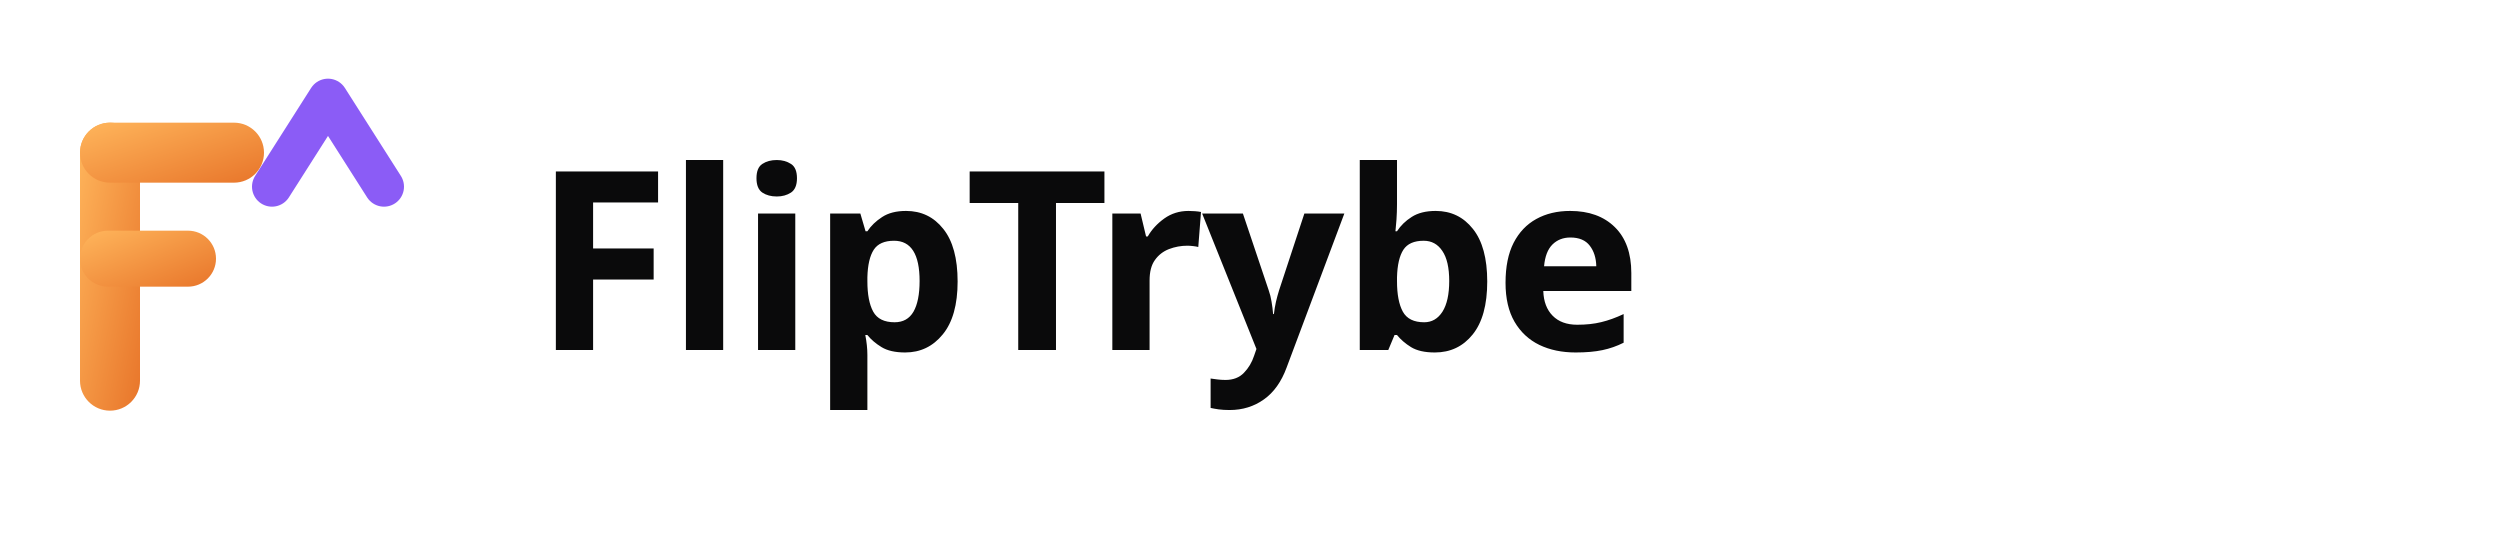
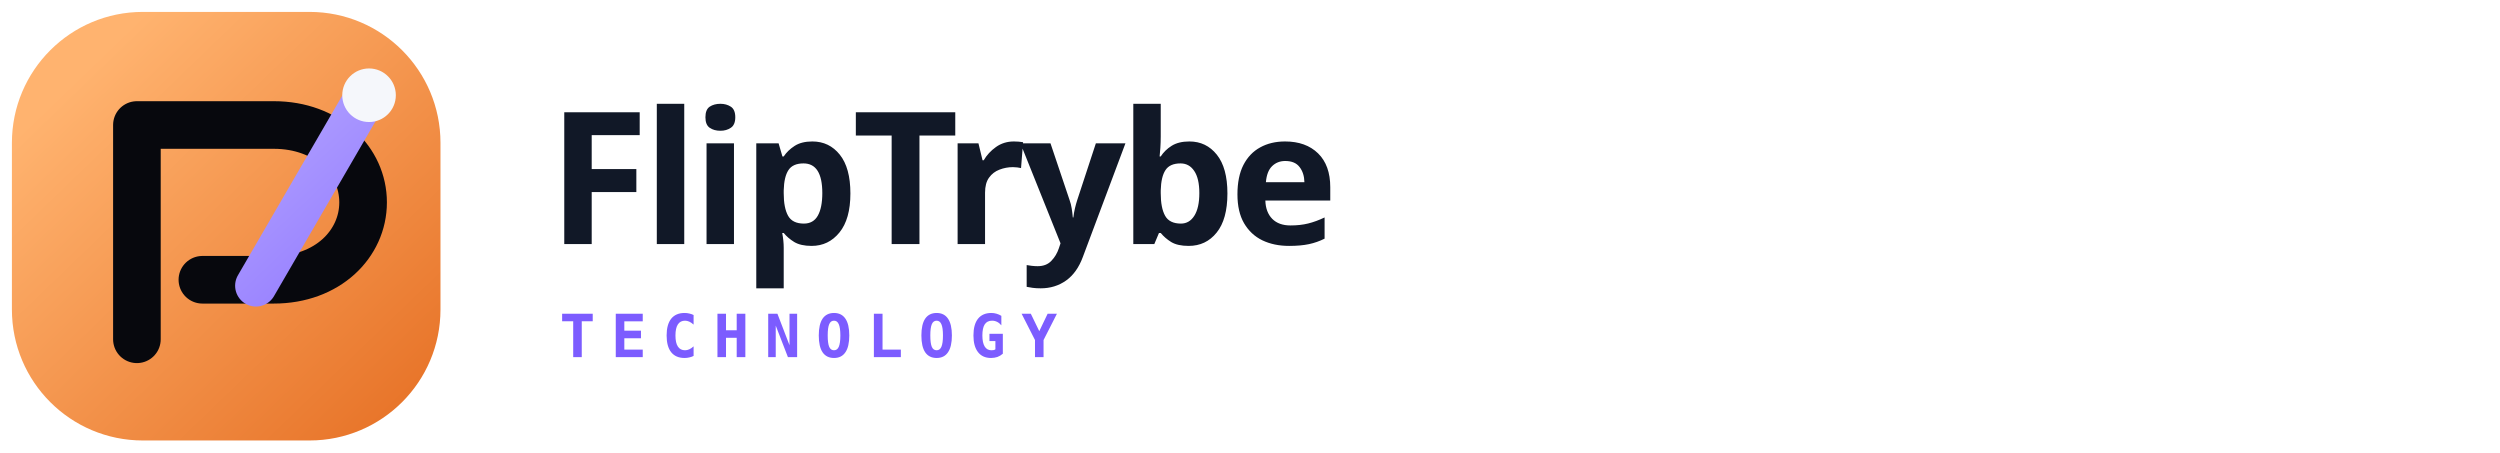
- <svg xmlns="http://www.w3.org/2000/svg" viewBox="0 0 300 64">
+ <svg xmlns="http://www.w3.org/2000/svg" viewBox="0 0 420 76" fill="none">
  <defs>
-     <linearGradient id="g" x1="0%" y1="0%" x2="100%" y2="100%">
-       <stop offset="0%" stop-color="#FFB65C" />
-       <stop offset="100%" stop-color="#E8752A" />
+     <linearGradient id="solar" x1="16" y1="10" x2="70" y2="66" gradientUnits="userSpaceOnUse">
+       <stop stop-color="#FFB36F" />
+       <stop offset="1" stop-color="#E8752A" />
+     </linearGradient>
+     <linearGradient id="violet" x1="55" y1="20" x2="91" y2="58" gradientUnits="userSpaceOnUse">
+       <stop stop-color="#A997FF" />
+       <stop offset="1" stop-color="#7C5CFF" />
    </linearGradient>
  </defs>
-   <g transform="translate(0,8) scale(0.48)">
-     <rect x="20" y="14" width="15" height="72" rx="7.5" fill="url(#g)" />
-     <rect x="20" y="14" width="46" height="15" rx="7.5" fill="url(#g)" />
-     <rect x="20" y="41" width="34" height="14" rx="7" fill="url(#g)" />
-     <polyline points="68,30 82,8 96,30" fill="none" stroke="#8B5CF6" stroke-width="10" stroke-linecap="round" stroke-linejoin="round" />
-   </g>
-   <text x="64" y="42" font-family="Sora, Segoe UI, system-ui, sans-serif" font-weight="800" font-size="30" letter-spacing="-0.5" fill="#0A0A0B">FlipTrybe</text>
+   <rect x="2" y="2" width="72" height="72" rx="22" fill="url(#solar)" />
+   <path d="M23 57V21h23c9 0 15 6 15 13s-6 13-15 13H34" stroke="#07080D" stroke-width="8" stroke-linecap="round" stroke-linejoin="round" />
+   <path d="M43 48 61 17" stroke="url(#violet)" stroke-width="7" stroke-linecap="round" />
+   <circle cx="62" cy="16" r="4.5" fill="#F5F7FB" />
+   <text x="92" y="41" font-family="Space Grotesk, DM Sans, system-ui, sans-serif" font-size="31" font-weight="700" letter-spacing="-1.1" fill="#111827">FlipTrybe</text>
+   <text x="94" y="60" font-family="IBM Plex Mono, monospace" font-size="10" font-weight="600" letter-spacing="2.6" fill="#7C5CFF">TECHNOLOGY</text>
</svg>
